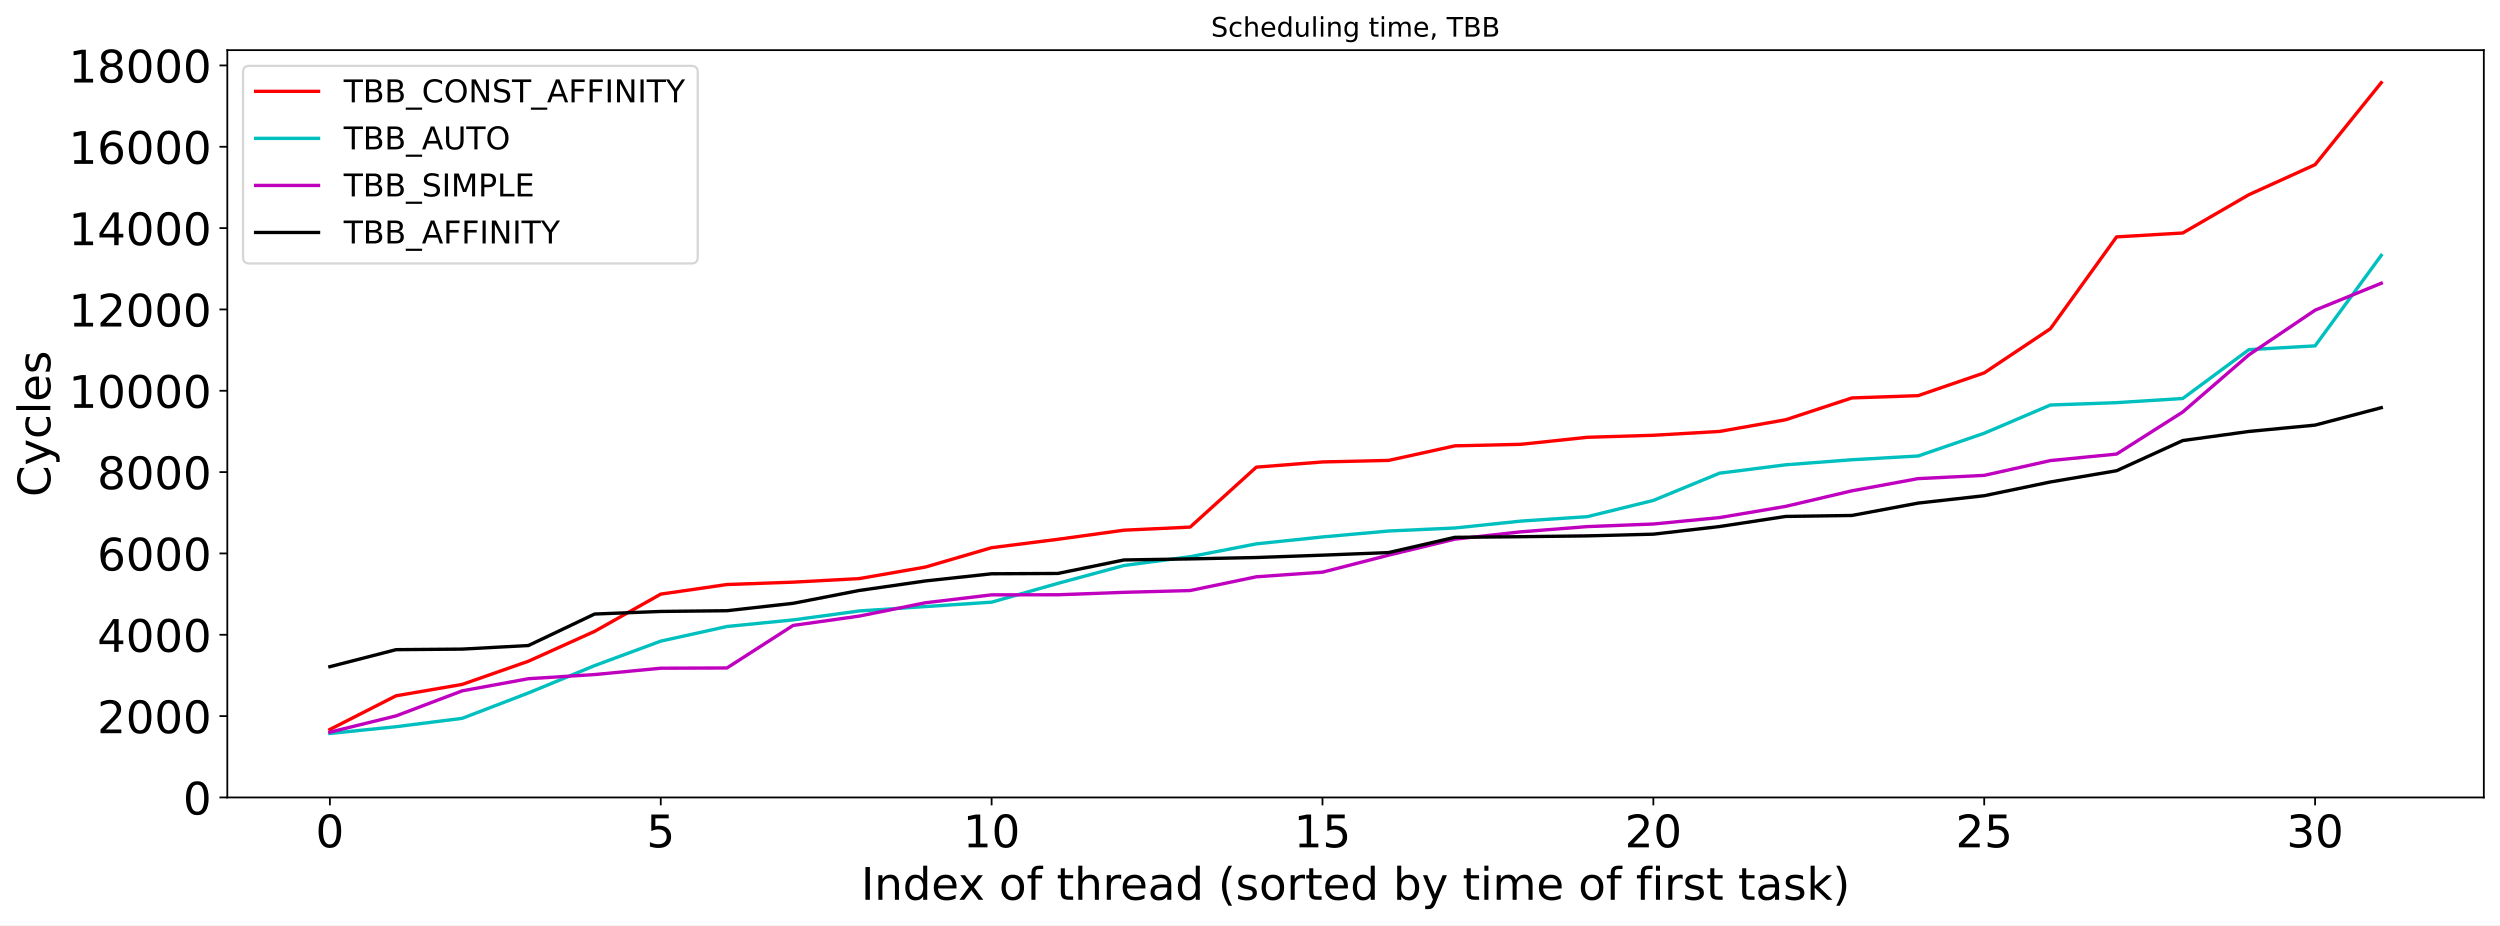
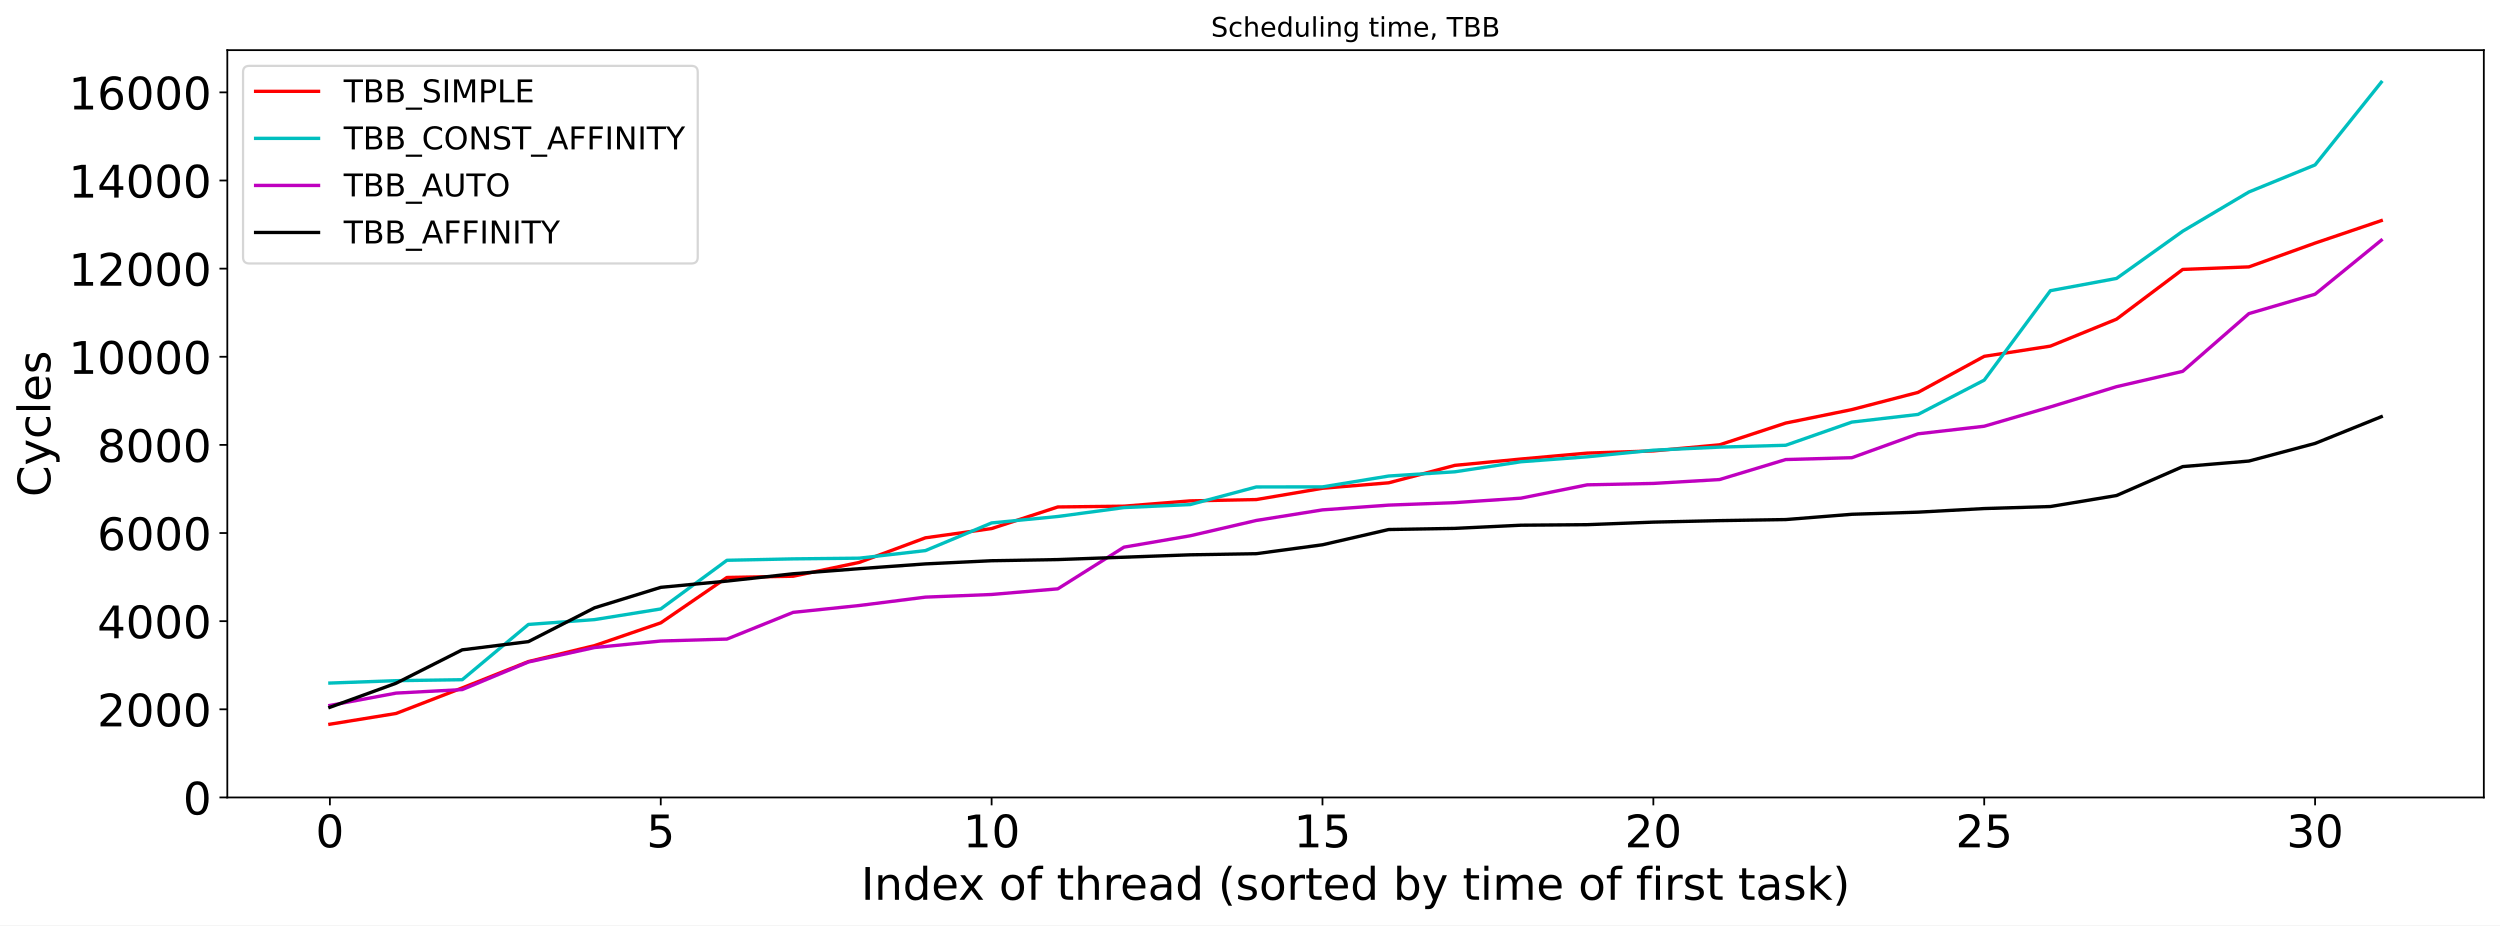
<svg xmlns="http://www.w3.org/2000/svg" xmlns:xlink="http://www.w3.org/1999/xlink" width="1112.781pt" height="411.871pt" viewBox="0 0 1112.781 411.871" version="1.1">
  <defs>
    <style type="text/css">*{stroke-linejoin: round; stroke-linecap: butt}</style>
  </defs>
  <g id="figure_1">
    <g id="patch_1">
      <path d="M 0 411.871  L 1112.781 411.871  L 1112.781 0  L 0 0  z " style="fill: #ffffff" />
    </g>
    <g id="axes_1">
      <g id="patch_2">
        <path d="M 101.181 354.958  L 1105.581 354.958  L 1105.581 22.318  L 101.181 22.318  z " style="fill: #ffffff" />
      </g>
      <g id="matplotlib.axis_1">
        <g id="xtick_1">
          <g id="line2d_1">
            <defs>
-               <path id="m0bad9997f6" d="M 0 0  L 0 3.5  " style="stroke: #000000; stroke-width: 0.8" />
-             </defs>
-             <g>
-               <use xlink:href="#m0bad9997f6" x="146.836" y="354.958" style="stroke: #000000; stroke-width: 0.8" />
+               <path id="mc4526e68dd" d="M 0 0  L 0 3.5  " style="stroke: #000000; stroke-width: 0.8" />
+             </defs>
+             <g>
+               <use xlink:href="#mc4526e68dd" x="146.836" y="354.958" style="stroke: #000000; stroke-width: 0.8" />
            </g>
          </g>
          <g id="text_1">
            <g transform="translate(140.4733 377.155) scale(0.2 -0.2)">
              <defs>
                <path id="DejaVuSans-30" d="M 2034 4250  Q 1547 4250 1301 3770  Q 1056 3291 1056 2328  Q 1056 1369 1301 889  Q 1547 409 2034 409  Q 2525 409 2770 889  Q 3016 1369 3016 2328  Q 3016 3291 2770 3770  Q 2525 4250 2034 4250  z M 2034 4750  Q 2819 4750 3233 4129  Q 3647 3509 3647 2328  Q 3647 1150 3233 529  Q 2819 -91 2034 -91  Q 1250 -91 836 529  Q 422 1150 422 2328  Q 422 3509 836 4129  Q 1250 4750 2034 4750  z " transform="scale(0.015625)" />
              </defs>
              <use xlink:href="#DejaVuSans-30" />
            </g>
          </g>
        </g>
        <g id="xtick_2">
          <g id="line2d_2">
            <g>
-               <use xlink:href="#m0bad9997f6" x="294.109" y="354.958" style="stroke: #000000; stroke-width: 0.8" />
+               <use xlink:href="#mc4526e68dd" x="294.109" y="354.958" style="stroke: #000000; stroke-width: 0.8" />
            </g>
          </g>
          <g id="text_2">
            <g transform="translate(287.746 377.155) scale(0.2 -0.2)">
              <defs>
                <path id="DejaVuSans-35" d="M 691 4666  L 3169 4666  L 3169 4134  L 1269 4134  L 1269 2991  Q 1406 3038 1543 3061  Q 1681 3084 1819 3084  Q 2600 3084 3056 2656  Q 3513 2228 3513 1497  Q 3513 744 3044 326  Q 2575 -91 1722 -91  Q 1428 -91 1123 -41  Q 819 9 494 109  L 494 744  Q 775 591 1075 516  Q 1375 441 1709 441  Q 2250 441 2565 725  Q 2881 1009 2881 1497  Q 2881 1984 2565 2268  Q 2250 2553 1709 2553  Q 1456 2553 1204 2497  Q 953 2441 691 2322  L 691 4666  z " transform="scale(0.015625)" />
              </defs>
              <use xlink:href="#DejaVuSans-35" />
            </g>
          </g>
        </g>
        <g id="xtick_3">
          <g id="line2d_3">
            <g>
-               <use xlink:href="#m0bad9997f6" x="441.381" y="354.958" style="stroke: #000000; stroke-width: 0.8" />
+               <use xlink:href="#mc4526e68dd" x="441.381" y="354.958" style="stroke: #000000; stroke-width: 0.8" />
            </g>
          </g>
          <g id="text_3">
            <g transform="translate(428.6562 377.155) scale(0.2 -0.2)">
              <defs>
                <path id="DejaVuSans-31" d="M 794 531  L 1825 531  L 1825 4091  L 703 3866  L 703 4441  L 1819 4666  L 2450 4666  L 2450 531  L 3481 531  L 3481 0  L 794 0  L 794 531  z " transform="scale(0.015625)" />
              </defs>
              <use xlink:href="#DejaVuSans-31" />
              <use xlink:href="#DejaVuSans-30" x="63.623" />
            </g>
          </g>
        </g>
        <g id="xtick_4">
          <g id="line2d_4">
            <g>
-               <use xlink:href="#m0bad9997f6" x="588.654" y="354.958" style="stroke: #000000; stroke-width: 0.8" />
+               <use xlink:href="#mc4526e68dd" x="588.654" y="354.958" style="stroke: #000000; stroke-width: 0.8" />
            </g>
          </g>
          <g id="text_4">
            <g transform="translate(575.929 377.155) scale(0.2 -0.2)">
              <use xlink:href="#DejaVuSans-31" />
              <use xlink:href="#DejaVuSans-35" x="63.623" />
            </g>
          </g>
        </g>
        <g id="xtick_5">
          <g id="line2d_5">
            <g>
-               <use xlink:href="#m0bad9997f6" x="735.927" y="354.958" style="stroke: #000000; stroke-width: 0.8" />
+               <use xlink:href="#mc4526e68dd" x="735.927" y="354.958" style="stroke: #000000; stroke-width: 0.8" />
            </g>
          </g>
          <g id="text_5">
            <g transform="translate(723.2017 377.155) scale(0.2 -0.2)">
              <defs>
                <path id="DejaVuSans-32" d="M 1228 531  L 3431 531  L 3431 0  L 469 0  L 469 531  Q 828 903 1448 1529  Q 2069 2156 2228 2338  Q 2531 2678 2651 2914  Q 2772 3150 2772 3378  Q 2772 3750 2511 3984  Q 2250 4219 1831 4219  Q 1534 4219 1204 4116  Q 875 4013 500 3803  L 500 4441  Q 881 4594 1212 4672  Q 1544 4750 1819 4750  Q 2544 4750 2975 4387  Q 3406 4025 3406 3419  Q 3406 3131 3298 2873  Q 3191 2616 2906 2266  Q 2828 2175 2409 1742  Q 1991 1309 1228 531  z " transform="scale(0.015625)" />
              </defs>
              <use xlink:href="#DejaVuSans-32" />
              <use xlink:href="#DejaVuSans-30" x="63.623" />
            </g>
          </g>
        </g>
        <g id="xtick_6">
          <g id="line2d_6">
            <g>
-               <use xlink:href="#m0bad9997f6" x="883.199" y="354.958" style="stroke: #000000; stroke-width: 0.8" />
+               <use xlink:href="#mc4526e68dd" x="883.199" y="354.958" style="stroke: #000000; stroke-width: 0.8" />
            </g>
          </g>
          <g id="text_6">
            <g transform="translate(870.4744 377.155) scale(0.2 -0.2)">
              <use xlink:href="#DejaVuSans-32" />
              <use xlink:href="#DejaVuSans-35" x="63.623" />
            </g>
          </g>
        </g>
        <g id="xtick_7">
          <g id="line2d_7">
            <g>
-               <use xlink:href="#m0bad9997f6" x="1030.472" y="354.958" style="stroke: #000000; stroke-width: 0.8" />
+               <use xlink:href="#mc4526e68dd" x="1030.472" y="354.958" style="stroke: #000000; stroke-width: 0.8" />
            </g>
          </g>
          <g id="text_7">
            <g transform="translate(1017.747 377.155) scale(0.2 -0.2)">
              <defs>
                <path id="DejaVuSans-33" d="M 2597 2516  Q 3050 2419 3304 2112  Q 3559 1806 3559 1356  Q 3559 666 3084 287  Q 2609 -91 1734 -91  Q 1441 -91 1130 -33  Q 819 25 488 141  L 488 750  Q 750 597 1062 519  Q 1375 441 1716 441  Q 2309 441 2620 675  Q 2931 909 2931 1356  Q 2931 1769 2642 2001  Q 2353 2234 1838 2234  L 1294 2234  L 1294 2753  L 1863 2753  Q 2328 2753 2575 2939  Q 2822 3125 2822 3475  Q 2822 3834 2567 4026  Q 2313 4219 1838 4219  Q 1578 4219 1281 4162  Q 984 4106 628 3988  L 628 4550  Q 988 4650 1302 4700  Q 1616 4750 1894 4750  Q 2613 4750 3031 4423  Q 3450 4097 3450 3541  Q 3450 3153 3228 2886  Q 3006 2619 2597 2516  z " transform="scale(0.015625)" />
              </defs>
              <use xlink:href="#DejaVuSans-33" />
              <use xlink:href="#DejaVuSans-30" x="63.623" />
            </g>
          </g>
        </g>
        <g id="text_8">
          <g transform="translate(383.2609 400.5113) scale(0.2 -0.2)">
            <defs>
              <path id="DejaVuSans-49" d="M 628 4666  L 1259 4666  L 1259 0  L 628 0  L 628 4666  z " transform="scale(0.015625)" />
              <path id="DejaVuSans-6e" d="M 3513 2113  L 3513 0  L 2938 0  L 2938 2094  Q 2938 2591 2744 2837  Q 2550 3084 2163 3084  Q 1697 3084 1428 2787  Q 1159 2491 1159 1978  L 1159 0  L 581 0  L 581 3500  L 1159 3500  L 1159 2956  Q 1366 3272 1645 3428  Q 1925 3584 2291 3584  Q 2894 3584 3203 3211  Q 3513 2838 3513 2113  z " transform="scale(0.015625)" />
              <path id="DejaVuSans-64" d="M 2906 2969  L 2906 4863  L 3481 4863  L 3481 0  L 2906 0  L 2906 525  Q 2725 213 2448 61  Q 2172 -91 1784 -91  Q 1150 -91 751 415  Q 353 922 353 1747  Q 353 2572 751 3078  Q 1150 3584 1784 3584  Q 2172 3584 2448 3432  Q 2725 3281 2906 2969  z M 947 1747  Q 947 1113 1208 752  Q 1469 391 1925 391  Q 2381 391 2643 752  Q 2906 1113 2906 1747  Q 2906 2381 2643 2742  Q 2381 3103 1925 3103  Q 1469 3103 1208 2742  Q 947 2381 947 1747  z " transform="scale(0.015625)" />
              <path id="DejaVuSans-65" d="M 3597 1894  L 3597 1613  L 953 1613  Q 991 1019 1311 708  Q 1631 397 2203 397  Q 2534 397 2845 478  Q 3156 559 3463 722  L 3463 178  Q 3153 47 2828 -22  Q 2503 -91 2169 -91  Q 1331 -91 842 396  Q 353 884 353 1716  Q 353 2575 817 3079  Q 1281 3584 2069 3584  Q 2775 3584 3186 3129  Q 3597 2675 3597 1894  z M 3022 2063  Q 3016 2534 2758 2815  Q 2500 3097 2075 3097  Q 1594 3097 1305 2825  Q 1016 2553 972 2059  L 3022 2063  z " transform="scale(0.015625)" />
              <path id="DejaVuSans-78" d="M 3513 3500  L 2247 1797  L 3578 0  L 2900 0  L 1881 1375  L 863 0  L 184 0  L 1544 1831  L 300 3500  L 978 3500  L 1906 2253  L 2834 3500  L 3513 3500  z " transform="scale(0.015625)" />
              <path id="DejaVuSans-20" transform="scale(0.015625)" />
              <path id="DejaVuSans-6f" d="M 1959 3097  Q 1497 3097 1228 2736  Q 959 2375 959 1747  Q 959 1119 1226 758  Q 1494 397 1959 397  Q 2419 397 2687 759  Q 2956 1122 2956 1747  Q 2956 2369 2687 2733  Q 2419 3097 1959 3097  z M 1959 3584  Q 2709 3584 3137 3096  Q 3566 2609 3566 1747  Q 3566 888 3137 398  Q 2709 -91 1959 -91  Q 1206 -91 779 398  Q 353 888 353 1747  Q 353 2609 779 3096  Q 1206 3584 1959 3584  z " transform="scale(0.015625)" />
              <path id="DejaVuSans-66" d="M 2375 4863  L 2375 4384  L 1825 4384  Q 1516 4384 1395 4259  Q 1275 4134 1275 3809  L 1275 3500  L 2222 3500  L 2222 3053  L 1275 3053  L 1275 0  L 697 0  L 697 3053  L 147 3053  L 147 3500  L 697 3500  L 697 3744  Q 697 4328 969 4595  Q 1241 4863 1831 4863  L 2375 4863  z " transform="scale(0.015625)" />
              <path id="DejaVuSans-74" d="M 1172 4494  L 1172 3500  L 2356 3500  L 2356 3053  L 1172 3053  L 1172 1153  Q 1172 725 1289 603  Q 1406 481 1766 481  L 2356 481  L 2356 0  L 1766 0  Q 1100 0 847 248  Q 594 497 594 1153  L 594 3053  L 172 3053  L 172 3500  L 594 3500  L 594 4494  L 1172 4494  z " transform="scale(0.015625)" />
              <path id="DejaVuSans-68" d="M 3513 2113  L 3513 0  L 2938 0  L 2938 2094  Q 2938 2591 2744 2837  Q 2550 3084 2163 3084  Q 1697 3084 1428 2787  Q 1159 2491 1159 1978  L 1159 0  L 581 0  L 581 4863  L 1159 4863  L 1159 2956  Q 1366 3272 1645 3428  Q 1925 3584 2291 3584  Q 2894 3584 3203 3211  Q 3513 2838 3513 2113  z " transform="scale(0.015625)" />
              <path id="DejaVuSans-72" d="M 2631 2963  Q 2534 3019 2420 3045  Q 2306 3072 2169 3072  Q 1681 3072 1420 2755  Q 1159 2438 1159 1844  L 1159 0  L 581 0  L 581 3500  L 1159 3500  L 1159 2956  Q 1341 3275 1631 3429  Q 1922 3584 2338 3584  Q 2397 3584 2469 3576  Q 2541 3569 2628 3553  L 2631 2963  z " transform="scale(0.015625)" />
              <path id="DejaVuSans-61" d="M 2194 1759  Q 1497 1759 1228 1600  Q 959 1441 959 1056  Q 959 750 1161 570  Q 1363 391 1709 391  Q 2188 391 2477 730  Q 2766 1069 2766 1631  L 2766 1759  L 2194 1759  z M 3341 1997  L 3341 0  L 2766 0  L 2766 531  Q 2569 213 2275 61  Q 1981 -91 1556 -91  Q 1019 -91 701 211  Q 384 513 384 1019  Q 384 1609 779 1909  Q 1175 2209 1959 2209  L 2766 2209  L 2766 2266  Q 2766 2663 2505 2880  Q 2244 3097 1772 3097  Q 1472 3097 1187 3025  Q 903 2953 641 2809  L 641 3341  Q 956 3463 1253 3523  Q 1550 3584 1831 3584  Q 2591 3584 2966 3190  Q 3341 2797 3341 1997  z " transform="scale(0.015625)" />
              <path id="DejaVuSans-28" d="M 1984 4856  Q 1566 4138 1362 3434  Q 1159 2731 1159 2009  Q 1159 1288 1364 580  Q 1569 -128 1984 -844  L 1484 -844  Q 1016 -109 783 600  Q 550 1309 550 2009  Q 550 2706 781 3412  Q 1013 4119 1484 4856  L 1984 4856  z " transform="scale(0.015625)" />
              <path id="DejaVuSans-73" d="M 2834 3397  L 2834 2853  Q 2591 2978 2328 3040  Q 2066 3103 1784 3103  Q 1356 3103 1142 2972  Q 928 2841 928 2578  Q 928 2378 1081 2264  Q 1234 2150 1697 2047  L 1894 2003  Q 2506 1872 2764 1633  Q 3022 1394 3022 966  Q 3022 478 2636 193  Q 2250 -91 1575 -91  Q 1294 -91 989 -36  Q 684 19 347 128  L 347 722  Q 666 556 975 473  Q 1284 391 1588 391  Q 1994 391 2212 530  Q 2431 669 2431 922  Q 2431 1156 2273 1281  Q 2116 1406 1581 1522  L 1381 1569  Q 847 1681 609 1914  Q 372 2147 372 2553  Q 372 3047 722 3315  Q 1072 3584 1716 3584  Q 2034 3584 2315 3537  Q 2597 3491 2834 3397  z " transform="scale(0.015625)" />
              <path id="DejaVuSans-62" d="M 3116 1747  Q 3116 2381 2855 2742  Q 2594 3103 2138 3103  Q 1681 3103 1420 2742  Q 1159 2381 1159 1747  Q 1159 1113 1420 752  Q 1681 391 2138 391  Q 2594 391 2855 752  Q 3116 1113 3116 1747  z M 1159 2969  Q 1341 3281 1617 3432  Q 1894 3584 2278 3584  Q 2916 3584 3314 3078  Q 3713 2572 3713 1747  Q 3713 922 3314 415  Q 2916 -91 2278 -91  Q 1894 -91 1617 61  Q 1341 213 1159 525  L 1159 0  L 581 0  L 581 4863  L 1159 4863  L 1159 2969  z " transform="scale(0.015625)" />
              <path id="DejaVuSans-79" d="M 2059 -325  Q 1816 -950 1584 -1140  Q 1353 -1331 966 -1331  L 506 -1331  L 506 -850  L 844 -850  Q 1081 -850 1212 -737  Q 1344 -625 1503 -206  L 1606 56  L 191 3500  L 800 3500  L 1894 763  L 2988 3500  L 3597 3500  L 2059 -325  z " transform="scale(0.015625)" />
              <path id="DejaVuSans-69" d="M 603 3500  L 1178 3500  L 1178 0  L 603 0  L 603 3500  z M 603 4863  L 1178 4863  L 1178 4134  L 603 4134  L 603 4863  z " transform="scale(0.015625)" />
              <path id="DejaVuSans-6d" d="M 3328 2828  Q 3544 3216 3844 3400  Q 4144 3584 4550 3584  Q 5097 3584 5394 3201  Q 5691 2819 5691 2113  L 5691 0  L 5113 0  L 5113 2094  Q 5113 2597 4934 2840  Q 4756 3084 4391 3084  Q 3944 3084 3684 2787  Q 3425 2491 3425 1978  L 3425 0  L 2847 0  L 2847 2094  Q 2847 2600 2669 2842  Q 2491 3084 2119 3084  Q 1678 3084 1418 2786  Q 1159 2488 1159 1978  L 1159 0  L 581 0  L 581 3500  L 1159 3500  L 1159 2956  Q 1356 3278 1631 3431  Q 1906 3584 2284 3584  Q 2666 3584 2933 3390  Q 3200 3197 3328 2828  z " transform="scale(0.015625)" />
              <path id="DejaVuSans-6b" d="M 581 4863  L 1159 4863  L 1159 1991  L 2875 3500  L 3609 3500  L 1753 1863  L 3688 0  L 2938 0  L 1159 1709  L 1159 0  L 581 0  L 581 4863  z " transform="scale(0.015625)" />
              <path id="DejaVuSans-29" d="M 513 4856  L 1013 4856  Q 1481 4119 1714 3412  Q 1947 2706 1947 2009  Q 1947 1309 1714 600  Q 1481 -109 1013 -844  L 513 -844  Q 928 -128 1133 580  Q 1338 1288 1338 2009  Q 1338 2731 1133 3434  Q 928 4138 513 4856  z " transform="scale(0.015625)" />
            </defs>
            <use xlink:href="#DejaVuSans-49" />
            <use xlink:href="#DejaVuSans-6e" x="29.492" />
            <use xlink:href="#DejaVuSans-64" x="92.871" />
            <use xlink:href="#DejaVuSans-65" x="156.348" />
            <use xlink:href="#DejaVuSans-78" x="216.121" />
            <use xlink:href="#DejaVuSans-20" x="275.301" />
            <use xlink:href="#DejaVuSans-6f" x="307.088" />
            <use xlink:href="#DejaVuSans-66" x="368.27" />
            <use xlink:href="#DejaVuSans-20" x="403.475" />
            <use xlink:href="#DejaVuSans-74" x="435.262" />
            <use xlink:href="#DejaVuSans-68" x="474.471" />
            <use xlink:href="#DejaVuSans-72" x="537.85" />
            <use xlink:href="#DejaVuSans-65" x="576.713" />
            <use xlink:href="#DejaVuSans-61" x="638.236" />
            <use xlink:href="#DejaVuSans-64" x="699.516" />
            <use xlink:href="#DejaVuSans-20" x="762.992" />
            <use xlink:href="#DejaVuSans-28" x="794.779" />
            <use xlink:href="#DejaVuSans-73" x="833.793" />
            <use xlink:href="#DejaVuSans-6f" x="885.893" />
            <use xlink:href="#DejaVuSans-72" x="947.074" />
            <use xlink:href="#DejaVuSans-74" x="988.188" />
            <use xlink:href="#DejaVuSans-65" x="1027.396" />
            <use xlink:href="#DejaVuSans-64" x="1088.92" />
            <use xlink:href="#DejaVuSans-20" x="1152.396" />
            <use xlink:href="#DejaVuSans-62" x="1184.184" />
            <use xlink:href="#DejaVuSans-79" x="1247.66" />
            <use xlink:href="#DejaVuSans-20" x="1306.84" />
            <use xlink:href="#DejaVuSans-74" x="1338.627" />
            <use xlink:href="#DejaVuSans-69" x="1377.836" />
            <use xlink:href="#DejaVuSans-6d" x="1405.619" />
            <use xlink:href="#DejaVuSans-65" x="1503.031" />
            <use xlink:href="#DejaVuSans-20" x="1564.555" />
            <use xlink:href="#DejaVuSans-6f" x="1596.342" />
            <use xlink:href="#DejaVuSans-66" x="1657.523" />
            <use xlink:href="#DejaVuSans-20" x="1692.729" />
            <use xlink:href="#DejaVuSans-66" x="1724.516" />
            <use xlink:href="#DejaVuSans-69" x="1759.721" />
            <use xlink:href="#DejaVuSans-72" x="1787.504" />
            <use xlink:href="#DejaVuSans-73" x="1828.617" />
            <use xlink:href="#DejaVuSans-74" x="1880.717" />
            <use xlink:href="#DejaVuSans-20" x="1919.926" />
            <use xlink:href="#DejaVuSans-74" x="1951.713" />
            <use xlink:href="#DejaVuSans-61" x="1990.922" />
            <use xlink:href="#DejaVuSans-73" x="2052.201" />
            <use xlink:href="#DejaVuSans-6b" x="2104.301" />
            <use xlink:href="#DejaVuSans-29" x="2162.211" />
          </g>
        </g>
      </g>
      <g id="matplotlib.axis_2">
        <g id="ytick_1">
          <g id="line2d_8">
            <defs>
-               <path id="maf0e383a83" d="M 0 0  L -3.5 0  " style="stroke: #000000; stroke-width: 0.8" />
-             </defs>
-             <g>
-               <use xlink:href="#maf0e383a83" x="101.181" y="354.958" style="stroke: #000000; stroke-width: 0.8" />
+               <path id="mb311930690" d="M 0 0  L -3.5 0  " style="stroke: #000000; stroke-width: 0.8" />
+             </defs>
+             <g>
+               <use xlink:href="#mb311930690" x="101.181" y="354.958" style="stroke: #000000; stroke-width: 0.8" />
            </g>
          </g>
          <g id="text_9">
            <g transform="translate(81.45625 362.5566) scale(0.2 -0.2)">
              <use xlink:href="#DejaVuSans-30" />
            </g>
          </g>
        </g>
        <g id="ytick_2">
          <g id="line2d_9">
            <g>
-               <use xlink:href="#maf0e383a83" x="101.181" y="318.755" style="stroke: #000000; stroke-width: 0.8" />
+               <use xlink:href="#mb311930690" x="101.181" y="315.728" style="stroke: #000000; stroke-width: 0.8" />
            </g>
          </g>
          <g id="text_10">
-             <g transform="translate(43.28125 326.353) scale(0.2 -0.2)">
+             <g transform="translate(43.28125 323.3264) scale(0.2 -0.2)">
              <use xlink:href="#DejaVuSans-32" />
              <use xlink:href="#DejaVuSans-30" x="63.623" />
              <use xlink:href="#DejaVuSans-30" x="127.246" />
              <use xlink:href="#DejaVuSans-30" x="190.869" />
            </g>
          </g>
        </g>
        <g id="ytick_3">
          <g id="line2d_10">
            <g>
-               <use xlink:href="#maf0e383a83" x="101.181" y="282.551" style="stroke: #000000; stroke-width: 0.8" />
+               <use xlink:href="#mb311930690" x="101.181" y="276.498" style="stroke: #000000; stroke-width: 0.8" />
            </g>
          </g>
          <g id="text_11">
-             <g transform="translate(43.28125 290.1495) scale(0.2 -0.2)">
+             <g transform="translate(43.28125 284.0963) scale(0.2 -0.2)">
              <defs>
                <path id="DejaVuSans-34" d="M 2419 4116  L 825 1625  L 2419 1625  L 2419 4116  z M 2253 4666  L 3047 4666  L 3047 1625  L 3713 1625  L 3713 1100  L 3047 1100  L 3047 0  L 2419 0  L 2419 1100  L 313 1100  L 313 1709  L 2253 4666  z " transform="scale(0.015625)" />
              </defs>
              <use xlink:href="#DejaVuSans-34" />
              <use xlink:href="#DejaVuSans-30" x="63.623" />
              <use xlink:href="#DejaVuSans-30" x="127.246" />
              <use xlink:href="#DejaVuSans-30" x="190.869" />
            </g>
          </g>
        </g>
        <g id="ytick_4">
          <g id="line2d_11">
            <g>
-               <use xlink:href="#maf0e383a83" x="101.181" y="246.347" style="stroke: #000000; stroke-width: 0.8" />
+               <use xlink:href="#mb311930690" x="101.181" y="237.268" style="stroke: #000000; stroke-width: 0.8" />
            </g>
          </g>
          <g id="text_12">
-             <g transform="translate(43.28125 253.9459) scale(0.2 -0.2)">
+             <g transform="translate(43.28125 244.8662) scale(0.2 -0.2)">
              <defs>
                <path id="DejaVuSans-36" d="M 2113 2584  Q 1688 2584 1439 2293  Q 1191 2003 1191 1497  Q 1191 994 1439 701  Q 1688 409 2113 409  Q 2538 409 2786 701  Q 3034 994 3034 1497  Q 3034 2003 2786 2293  Q 2538 2584 2113 2584  z M 3366 4563  L 3366 3988  Q 3128 4100 2886 4159  Q 2644 4219 2406 4219  Q 1781 4219 1451 3797  Q 1122 3375 1075 2522  Q 1259 2794 1537 2939  Q 1816 3084 2150 3084  Q 2853 3084 3261 2657  Q 3669 2231 3669 1497  Q 3669 778 3244 343  Q 2819 -91 2113 -91  Q 1303 -91 875 529  Q 447 1150 447 2328  Q 447 3434 972 4092  Q 1497 4750 2381 4750  Q 2619 4750 2861 4703  Q 3103 4656 3366 4563  z " transform="scale(0.015625)" />
              </defs>
              <use xlink:href="#DejaVuSans-36" />
              <use xlink:href="#DejaVuSans-30" x="63.623" />
              <use xlink:href="#DejaVuSans-30" x="127.246" />
              <use xlink:href="#DejaVuSans-30" x="190.869" />
            </g>
          </g>
        </g>
        <g id="ytick_5">
          <g id="line2d_12">
            <g>
-               <use xlink:href="#maf0e383a83" x="101.181" y="210.144" style="stroke: #000000; stroke-width: 0.8" />
+               <use xlink:href="#mb311930690" x="101.181" y="198.038" style="stroke: #000000; stroke-width: 0.8" />
            </g>
          </g>
          <g id="text_13">
-             <g transform="translate(43.28125 217.7424) scale(0.2 -0.2)">
+             <g transform="translate(43.28125 205.6361) scale(0.2 -0.2)">
              <defs>
                <path id="DejaVuSans-38" d="M 2034 2216  Q 1584 2216 1326 1975  Q 1069 1734 1069 1313  Q 1069 891 1326 650  Q 1584 409 2034 409  Q 2484 409 2743 651  Q 3003 894 3003 1313  Q 3003 1734 2745 1975  Q 2488 2216 2034 2216  z M 1403 2484  Q 997 2584 770 2862  Q 544 3141 544 3541  Q 544 4100 942 4425  Q 1341 4750 2034 4750  Q 2731 4750 3128 4425  Q 3525 4100 3525 3541  Q 3525 3141 3298 2862  Q 3072 2584 2669 2484  Q 3125 2378 3379 2068  Q 3634 1759 3634 1313  Q 3634 634 3220 271  Q 2806 -91 2034 -91  Q 1263 -91 848 271  Q 434 634 434 1313  Q 434 1759 690 2068  Q 947 2378 1403 2484  z M 1172 3481  Q 1172 3119 1398 2916  Q 1625 2713 2034 2713  Q 2441 2713 2670 2916  Q 2900 3119 2900 3481  Q 2900 3844 2670 4047  Q 2441 4250 2034 4250  Q 1625 4250 1398 4047  Q 1172 3844 1172 3481  z " transform="scale(0.015625)" />
              </defs>
              <use xlink:href="#DejaVuSans-38" />
              <use xlink:href="#DejaVuSans-30" x="63.623" />
              <use xlink:href="#DejaVuSans-30" x="127.246" />
              <use xlink:href="#DejaVuSans-30" x="190.869" />
            </g>
          </g>
        </g>
        <g id="ytick_6">
          <g id="line2d_13">
            <g>
-               <use xlink:href="#maf0e383a83" x="101.181" y="173.94" style="stroke: #000000; stroke-width: 0.8" />
+               <use xlink:href="#mb311930690" x="101.181" y="158.808" style="stroke: #000000; stroke-width: 0.8" />
            </g>
          </g>
          <g id="text_14">
-             <g transform="translate(30.55625 181.5388) scale(0.2 -0.2)">
+             <g transform="translate(30.55625 166.406) scale(0.2 -0.2)">
              <use xlink:href="#DejaVuSans-31" />
              <use xlink:href="#DejaVuSans-30" x="63.623" />
              <use xlink:href="#DejaVuSans-30" x="127.246" />
              <use xlink:href="#DejaVuSans-30" x="190.869" />
              <use xlink:href="#DejaVuSans-30" x="254.492" />
            </g>
          </g>
        </g>
        <g id="ytick_7">
          <g id="line2d_14">
            <g>
-               <use xlink:href="#maf0e383a83" x="101.181" y="137.737" style="stroke: #000000; stroke-width: 0.8" />
+               <use xlink:href="#mb311930690" x="101.181" y="119.577" style="stroke: #000000; stroke-width: 0.8" />
            </g>
          </g>
          <g id="text_15">
-             <g transform="translate(30.55625 145.3353) scale(0.2 -0.2)">
+             <g transform="translate(30.55625 127.1759) scale(0.2 -0.2)">
              <use xlink:href="#DejaVuSans-31" />
              <use xlink:href="#DejaVuSans-32" x="63.623" />
              <use xlink:href="#DejaVuSans-30" x="127.246" />
              <use xlink:href="#DejaVuSans-30" x="190.869" />
              <use xlink:href="#DejaVuSans-30" x="254.492" />
            </g>
          </g>
        </g>
        <g id="ytick_8">
          <g id="line2d_15">
            <g>
-               <use xlink:href="#maf0e383a83" x="101.181" y="101.533" style="stroke: #000000; stroke-width: 0.8" />
+               <use xlink:href="#mb311930690" x="101.181" y="80.347" style="stroke: #000000; stroke-width: 0.8" />
            </g>
          </g>
          <g id="text_16">
-             <g transform="translate(30.55625 109.1317) scale(0.2 -0.2)">
+             <g transform="translate(30.55625 87.94575) scale(0.2 -0.2)">
              <use xlink:href="#DejaVuSans-31" />
              <use xlink:href="#DejaVuSans-34" x="63.623" />
              <use xlink:href="#DejaVuSans-30" x="127.246" />
              <use xlink:href="#DejaVuSans-30" x="190.869" />
              <use xlink:href="#DejaVuSans-30" x="254.492" />
            </g>
          </g>
        </g>
        <g id="ytick_9">
          <g id="line2d_16">
            <g>
-               <use xlink:href="#maf0e383a83" x="101.181" y="65.33" style="stroke: #000000; stroke-width: 0.8" />
+               <use xlink:href="#mb311930690" x="101.181" y="41.117" style="stroke: #000000; stroke-width: 0.8" />
            </g>
          </g>
          <g id="text_17">
-             <g transform="translate(30.55625 72.92819) scale(0.2 -0.2)">
+             <g transform="translate(30.55625 48.71563) scale(0.2 -0.2)">
              <use xlink:href="#DejaVuSans-31" />
              <use xlink:href="#DejaVuSans-36" x="63.623" />
              <use xlink:href="#DejaVuSans-30" x="127.246" />
              <use xlink:href="#DejaVuSans-30" x="190.869" />
              <use xlink:href="#DejaVuSans-30" x="254.492" />
            </g>
          </g>
        </g>
-         <g id="ytick_10">
-           <g id="line2d_17">
-             <g>
-               <use xlink:href="#maf0e383a83" x="101.181" y="29.126" style="stroke: #000000; stroke-width: 0.8" />
-             </g>
-           </g>
-           <g id="text_18">
-             <g transform="translate(30.55625 36.72464) scale(0.2 -0.2)">
-               <use xlink:href="#DejaVuSans-31" />
-               <use xlink:href="#DejaVuSans-38" x="63.623" />
-               <use xlink:href="#DejaVuSans-30" x="127.246" />
-               <use xlink:href="#DejaVuSans-30" x="190.869" />
-               <use xlink:href="#DejaVuSans-30" x="254.492" />
-             </g>
-           </g>
-         </g>
-         <g id="text_19">
+         <g id="text_18">
          <g transform="translate(22.39688 221.1788) rotate(-90) scale(0.2 -0.2)">
            <defs>
              <path id="DejaVuSans-43" d="M 4122 4306  L 4122 3641  Q 3803 3938 3442 4084  Q 3081 4231 2675 4231  Q 1875 4231 1450 3742  Q 1025 3253 1025 2328  Q 1025 1406 1450 917  Q 1875 428 2675 428  Q 3081 428 3442 575  Q 3803 722 4122 1019  L 4122 359  Q 3791 134 3420 21  Q 3050 -91 2638 -91  Q 1578 -91 968 557  Q 359 1206 359 2328  Q 359 3453 968 4101  Q 1578 4750 2638 4750  Q 3056 4750 3426 4639  Q 3797 4528 4122 4306  z " transform="scale(0.015625)" />
              <path id="DejaVuSans-63" d="M 3122 3366  L 3122 2828  Q 2878 2963 2633 3030  Q 2388 3097 2138 3097  Q 1578 3097 1268 2742  Q 959 2388 959 1747  Q 959 1106 1268 751  Q 1578 397 2138 397  Q 2388 397 2633 464  Q 2878 531 3122 666  L 3122 134  Q 2881 22 2623 -34  Q 2366 -91 2075 -91  Q 1284 -91 818 406  Q 353 903 353 1747  Q 353 2603 823 3093  Q 1294 3584 2113 3584  Q 2378 3584 2631 3529  Q 2884 3475 3122 3366  z " transform="scale(0.015625)" />
              <path id="DejaVuSans-6c" d="M 603 4863  L 1178 4863  L 1178 0  L 603 0  L 603 4863  z " transform="scale(0.015625)" />
            </defs>
            <use xlink:href="#DejaVuSans-43" />
            <use xlink:href="#DejaVuSans-79" x="69.824" />
            <use xlink:href="#DejaVuSans-63" x="129.004" />
            <use xlink:href="#DejaVuSans-6c" x="183.984" />
            <use xlink:href="#DejaVuSans-65" x="211.768" />
            <use xlink:href="#DejaVuSans-73" x="273.291" />
          </g>
        </g>
      </g>
+       <g id="line2d_17">
+         <path d="M 146.836 322.358  L 176.29 317.572  L 205.745 306.195  L 235.199 294.465  L 264.654 287.365  L 294.109 277.243  L 323.563 257.04  L 353.018 256.491  L 382.472 250.331  L 411.927 239.386  L 441.381 235.267  L 470.836 225.656  L 500.29 225.303  L 529.745 222.949  L 559.199 222.36  L 588.654 217.339  L 618.109 214.907  L 647.563 207.139  L 677.018 204.314  L 706.472 201.686  L 735.927 200.705  L 765.381 197.998  L 794.836 188.309  L 824.29 182.306  L 853.745 174.657  L 883.199 158.611  L 912.654 154.061  L 942.109 142.056  L 971.563 119.93  L 1001.018 118.793  L 1030.472 108.201  L 1059.927 98.197  " clip-path="url(#p08f3086a3b)" style="fill: none; stroke: #ff0000; stroke-width: 1.5; stroke-linecap: square" />
+       </g>
      <g id="line2d_18">
-         <path d="M 146.836 324.692  L 176.29 309.704  L 205.745 304.635  L 235.199 294.317  L 264.654 281.03  L 294.109 264.449  L 323.563 260.177  L 353.018 259.127  L 382.472 257.534  L 411.927 252.393  L 441.381 243.777  L 470.836 240.048  L 500.29 235.993  L 529.745 234.618  L 559.199 207.936  L 588.654 205.618  L 618.109 204.931  L 647.563 198.45  L 677.018 197.762  L 706.472 194.649  L 735.927 193.744  L 765.381 192.042  L 794.836 186.829  L 824.29 177.126  L 853.745 176.113  L 883.199 165.976  L 912.654 146.317  L 942.109 105.443  L 971.563 103.706  L 1001.018 86.654  L 1030.472 73.295  L 1059.927 36.801  " clip-path="url(#p82e709a741)" style="fill: none; stroke: #ff0000; stroke-width: 1.5; stroke-linecap: square" />
+         <path d="M 146.836 304.037  L 176.29 302.978  L 205.745 302.547  L 235.199 277.949  L 264.654 275.792  L 294.109 271.045  L 323.563 249.39  L 353.018 248.762  L 382.472 248.448  L 411.927 245.075  L 441.381 232.756  L 470.836 229.893  L 500.29 225.93  L 529.745 224.596  L 559.199 216.75  L 588.654 216.711  L 618.109 211.886  L 647.563 210.003  L 677.018 205.531  L 706.472 203.334  L 735.927 200.391  L 765.381 199.018  L 794.836 198.195  L 824.29 187.877  L 853.745 184.464  L 883.199 169.204  L 912.654 129.385  L 942.109 123.932  L 971.563 102.905  L 1001.018 85.447  L 1030.472 73.404  L 1059.927 36.606  " clip-path="url(#p08f3086a3b)" style="fill: none; stroke: #00bfbf; stroke-width: 1.5; stroke-linecap: square" />
      </g>
      <g id="line2d_19">
-         <path d="M 146.836 326.466  L 176.29 323.461  L 205.745 319.732  L 235.199 308.437  L 264.654 296.272  L 294.109 285.375  L 323.563 278.858  L 353.018 275.926  L 382.472 271.943  L 411.927 269.988  L 441.381 268.033  L 470.836 259.67  L 500.29 251.706  L 529.745 247.796  L 559.199 242.075  L 588.654 238.998  L 618.109 236.355  L 647.563 235.016  L 677.018 231.938  L 706.472 229.983  L 735.927 222.743  L 765.381 210.615  L 794.836 206.886  L 824.29 204.641  L 853.745 202.976  L 883.199 192.839  L 912.654 180.276  L 942.109 179.226  L 971.563 177.38  L 1001.018 155.621  L 1030.472 153.956  L 1059.927 113.661  " clip-path="url(#p82e709a741)" style="fill: none; stroke: #00bfbf; stroke-width: 1.5; stroke-linecap: square" />
+         <path d="M 146.836 314.002  L 176.29 308.51  L 205.745 306.94  L 235.199 294.661  L 264.654 288.228  L 294.109 285.325  L 323.563 284.462  L 353.018 272.575  L 382.472 269.515  L 411.927 265.788  L 441.381 264.611  L 470.836 262.1  L 500.29 243.545  L 529.745 238.484  L 559.199 231.658  L 588.654 226.95  L 618.109 224.832  L 647.563 223.733  L 677.018 221.733  L 706.472 215.809  L 735.927 215.181  L 765.381 213.455  L 794.836 204.55  L 824.29 203.726  L 853.745 193.095  L 883.199 189.721  L 912.654 181.129  L 942.109 172.107  L 971.563 165.281  L 1001.018 139.585  L 1030.472 130.954  L 1059.927 106.945  " clip-path="url(#p08f3086a3b)" style="fill: none; stroke: #bf00bf; stroke-width: 1.5; stroke-linecap: square" />
      </g>
      <g id="line2d_20">
-         <path d="M 146.836 325.887  L 176.29 318.646  L 205.745 307.495  L 235.199 302.101  L 264.654 300.255  L 294.109 297.431  L 323.563 297.322  L 353.018 278.388  L 382.472 274.224  L 411.927 268.287  L 441.381 264.775  L 470.836 264.739  L 500.29 263.653  L 529.745 262.856  L 559.199 256.738  L 588.654 254.674  L 618.109 247.108  L 647.563 239.976  L 677.018 236.717  L 706.472 234.4  L 735.927 233.242  L 765.381 230.382  L 794.836 225.386  L 824.29 218.471  L 853.745 213.04  L 883.199 211.592  L 912.654 205.003  L 942.109 202.107  L 971.563 183.39  L 1001.018 157.938  L 1030.472 138.063  L 1059.927 126.079  " clip-path="url(#p82e709a741)" style="fill: none; stroke: #bf00bf; stroke-width: 1.5; stroke-linecap: square" />
-       </g>
-       <g id="line2d_21">
-         <path d="M 146.836 296.743  L 176.29 289.176  L 205.745 288.923  L 235.199 287.33  L 264.654 273.319  L 294.109 272.161  L 323.563 271.835  L 353.018 268.54  L 382.472 262.82  L 411.927 258.584  L 441.381 255.398  L 470.836 255.254  L 500.29 249.244  L 529.745 248.773  L 559.199 248.158  L 588.654 247.108  L 618.109 245.949  L 647.563 239.179  L 677.018 238.89  L 706.472 238.528  L 735.927 237.767  L 765.381 234.364  L 794.836 229.875  L 824.29 229.44  L 853.745 223.937  L 883.199 220.643  L 912.654 214.525  L 942.109 209.528  L 971.563 196.097  L 1001.018 192.042  L 1030.472 189.218  L 1059.927 181.471  " clip-path="url(#p82e709a741)" style="fill: none; stroke: #000000; stroke-width: 1.5; stroke-linecap: square" />
+         <path d="M 146.836 314.826  L 176.29 304.116  L 205.745 289.248  L 235.199 285.599  L 264.654 270.535  L 294.109 261.434  L 323.563 258.648  L 353.018 255.392  L 382.472 253.117  L 411.927 250.998  L 441.381 249.586  L 470.836 249.076  L 500.29 248.017  L 529.745 246.958  L 559.199 246.448  L 588.654 242.485  L 618.109 235.699  L 647.563 235.189  L 677.018 233.776  L 706.472 233.541  L 735.927 232.403  L 765.381 231.736  L 794.836 231.266  L 824.29 228.912  L 853.745 227.97  L 883.199 226.362  L 912.654 225.46  L 942.109 220.556  L 971.563 207.688  L 1001.018 205.217  L 1030.472 197.371  L 1059.927 185.484  " clip-path="url(#p08f3086a3b)" style="fill: none; stroke: #000000; stroke-width: 1.5; stroke-linecap: square" />
      </g>
      <g id="patch_3">
        <path d="M 101.181 354.958  L 101.181 22.318  " style="fill: none; stroke: #000000; stroke-width: 0.8; stroke-linejoin: miter; stroke-linecap: square" />
      </g>
      <g id="patch_4">
        <path d="M 1105.581 354.958  L 1105.581 22.318  " style="fill: none; stroke: #000000; stroke-width: 0.8; stroke-linejoin: miter; stroke-linecap: square" />
      </g>
      <g id="patch_5">
        <path d="M 101.181 354.958  L 1105.581 354.958  " style="fill: none; stroke: #000000; stroke-width: 0.8; stroke-linejoin: miter; stroke-linecap: square" />
      </g>
      <g id="patch_6">
        <path d="M 101.181 22.318  L 1105.581 22.318  " style="fill: none; stroke: #000000; stroke-width: 0.8; stroke-linejoin: miter; stroke-linecap: square" />
      </g>
-       <g id="text_20">
+       <g id="text_19">
        <g transform="translate(539.0481 16.31812) scale(0.12 -0.12)">
          <defs>
            <path id="DejaVuSans-53" d="M 3425 4513  L 3425 3897  Q 3066 4069 2747 4153  Q 2428 4238 2131 4238  Q 1616 4238 1336 4038  Q 1056 3838 1056 3469  Q 1056 3159 1242 3001  Q 1428 2844 1947 2747  L 2328 2669  Q 3034 2534 3370 2195  Q 3706 1856 3706 1288  Q 3706 609 3251 259  Q 2797 -91 1919 -91  Q 1588 -91 1214 -16  Q 841 59 441 206  L 441 856  Q 825 641 1194 531  Q 1563 422 1919 422  Q 2459 422 2753 634  Q 3047 847 3047 1241  Q 3047 1584 2836 1778  Q 2625 1972 2144 2069  L 1759 2144  Q 1053 2284 737 2584  Q 422 2884 422 3419  Q 422 4038 858 4394  Q 1294 4750 2059 4750  Q 2388 4750 2728 4690  Q 3069 4631 3425 4513  z " transform="scale(0.015625)" />
            <path id="DejaVuSans-75" d="M 544 1381  L 544 3500  L 1119 3500  L 1119 1403  Q 1119 906 1312 657  Q 1506 409 1894 409  Q 2359 409 2629 706  Q 2900 1003 2900 1516  L 2900 3500  L 3475 3500  L 3475 0  L 2900 0  L 2900 538  Q 2691 219 2414 64  Q 2138 -91 1772 -91  Q 1169 -91 856 284  Q 544 659 544 1381  z M 1991 3584  L 1991 3584  z " transform="scale(0.015625)" />
            <path id="DejaVuSans-67" d="M 2906 1791  Q 2906 2416 2648 2759  Q 2391 3103 1925 3103  Q 1463 3103 1205 2759  Q 947 2416 947 1791  Q 947 1169 1205 825  Q 1463 481 1925 481  Q 2391 481 2648 825  Q 2906 1169 2906 1791  z M 3481 434  Q 3481 -459 3084 -895  Q 2688 -1331 1869 -1331  Q 1566 -1331 1297 -1286  Q 1028 -1241 775 -1147  L 775 -588  Q 1028 -725 1275 -790  Q 1522 -856 1778 -856  Q 2344 -856 2625 -561  Q 2906 -266 2906 331  L 2906 616  Q 2728 306 2450 153  Q 2172 0 1784 0  Q 1141 0 747 490  Q 353 981 353 1791  Q 353 2603 747 3093  Q 1141 3584 1784 3584  Q 2172 3584 2450 3431  Q 2728 3278 2906 2969  L 2906 3500  L 3481 3500  L 3481 434  z " transform="scale(0.015625)" />
            <path id="DejaVuSans-2c" d="M 750 794  L 1409 794  L 1409 256  L 897 -744  L 494 -744  L 750 256  L 750 794  z " transform="scale(0.015625)" />
            <path id="DejaVuSans-54" d="M -19 4666  L 3928 4666  L 3928 4134  L 2272 4134  L 2272 0  L 1638 0  L 1638 4134  L -19 4134  L -19 4666  z " transform="scale(0.015625)" />
            <path id="DejaVuSans-42" d="M 1259 2228  L 1259 519  L 2272 519  Q 2781 519 3026 730  Q 3272 941 3272 1375  Q 3272 1813 3026 2020  Q 2781 2228 2272 2228  L 1259 2228  z M 1259 4147  L 1259 2741  L 2194 2741  Q 2656 2741 2882 2914  Q 3109 3088 3109 3444  Q 3109 3797 2882 3972  Q 2656 4147 2194 4147  L 1259 4147  z M 628 4666  L 2241 4666  Q 2963 4666 3353 4366  Q 3744 4066 3744 3513  Q 3744 3084 3544 2831  Q 3344 2578 2956 2516  Q 3422 2416 3680 2098  Q 3938 1781 3938 1306  Q 3938 681 3513 340  Q 3088 0 2303 0  L 628 0  L 628 4666  z " transform="scale(0.015625)" />
          </defs>
          <use xlink:href="#DejaVuSans-53" />
          <use xlink:href="#DejaVuSans-63" x="63.477" />
          <use xlink:href="#DejaVuSans-68" x="118.457" />
          <use xlink:href="#DejaVuSans-65" x="181.836" />
          <use xlink:href="#DejaVuSans-64" x="243.359" />
          <use xlink:href="#DejaVuSans-75" x="306.836" />
          <use xlink:href="#DejaVuSans-6c" x="370.215" />
          <use xlink:href="#DejaVuSans-69" x="397.998" />
          <use xlink:href="#DejaVuSans-6e" x="425.781" />
          <use xlink:href="#DejaVuSans-67" x="489.16" />
          <use xlink:href="#DejaVuSans-20" x="552.637" />
          <use xlink:href="#DejaVuSans-74" x="584.424" />
          <use xlink:href="#DejaVuSans-69" x="623.633" />
          <use xlink:href="#DejaVuSans-6d" x="651.416" />
          <use xlink:href="#DejaVuSans-65" x="748.828" />
          <use xlink:href="#DejaVuSans-2c" x="810.352" />
          <use xlink:href="#DejaVuSans-20" x="842.139" />
          <use xlink:href="#DejaVuSans-54" x="873.926" />
          <use xlink:href="#DejaVuSans-42" x="935.01" />
          <use xlink:href="#DejaVuSans-42" x="1003.613" />
        </g>
      </g>
      <g id="legend_1">
        <g id="patch_7">
          <path d="M 110.981 117.273  L 307.769 117.273  Q 310.569 117.273 310.569 114.473  L 310.569 32.118  Q 310.569 29.318 307.769 29.318  L 110.981 29.318  Q 108.181 29.318 108.181 32.118  L 108.181 114.473  Q 108.181 117.273 110.981 117.273  z " style="fill: #ffffff; opacity: 0.8; stroke: #cccccc; stroke-linejoin: miter" />
        </g>
+         <g id="line2d_21">
+           <path d="M 113.781 40.656  L 127.781 40.656  L 141.781 40.656  " style="fill: none; stroke: #ff0000; stroke-width: 1.5; stroke-linecap: square" />
+         </g>
+         <g id="text_20">
+           <g transform="translate(152.9812 45.55594) scale(0.14 -0.14)">
+             <defs>
+               <path id="DejaVuSans-5f" d="M 3263 -1063  L 3263 -1509  L -63 -1509  L -63 -1063  L 3263 -1063  z " transform="scale(0.015625)" />
+               <path id="DejaVuSans-4d" d="M 628 4666  L 1569 4666  L 2759 1491  L 3956 4666  L 4897 4666  L 4897 0  L 4281 0  L 4281 4097  L 3078 897  L 2444 897  L 1241 4097  L 1241 0  L 628 0  L 628 4666  z " transform="scale(0.015625)" />
+               <path id="DejaVuSans-50" d="M 1259 4147  L 1259 2394  L 2053 2394  Q 2494 2394 2734 2622  Q 2975 2850 2975 3272  Q 2975 3691 2734 3919  Q 2494 4147 2053 4147  L 1259 4147  z M 628 4666  L 2053 4666  Q 2838 4666 3239 4311  Q 3641 3956 3641 3272  Q 3641 2581 3239 2228  Q 2838 1875 2053 1875  L 1259 1875  L 1259 0  L 628 0  L 628 4666  z " transform="scale(0.015625)" />
+               <path id="DejaVuSans-4c" d="M 628 4666  L 1259 4666  L 1259 531  L 3531 531  L 3531 0  L 628 0  L 628 4666  z " transform="scale(0.015625)" />
+               <path id="DejaVuSans-45" d="M 628 4666  L 3578 4666  L 3578 4134  L 1259 4134  L 1259 2753  L 3481 2753  L 3481 2222  L 1259 2222  L 1259 531  L 3634 531  L 3634 0  L 628 0  L 628 4666  z " transform="scale(0.015625)" />
+             </defs>
+             <use xlink:href="#DejaVuSans-54" />
+             <use xlink:href="#DejaVuSans-42" x="61.084" />
+             <use xlink:href="#DejaVuSans-42" x="129.688" />
+             <use xlink:href="#DejaVuSans-5f" x="198.291" />
+             <use xlink:href="#DejaVuSans-53" x="248.291" />
+             <use xlink:href="#DejaVuSans-49" x="311.768" />
+             <use xlink:href="#DejaVuSans-4d" x="341.26" />
+             <use xlink:href="#DejaVuSans-50" x="427.539" />
+             <use xlink:href="#DejaVuSans-4c" x="487.842" />
+             <use xlink:href="#DejaVuSans-45" x="543.555" />
+           </g>
+         </g>
        <g id="line2d_22">
-           <path d="M 113.781 40.656  L 127.781 40.656  L 141.781 40.656  " style="fill: none; stroke: #ff0000; stroke-width: 1.5; stroke-linecap: square" />
+           <path d="M 113.781 61.595  L 127.781 61.595  L 141.781 61.595  " style="fill: none; stroke: #00bfbf; stroke-width: 1.5; stroke-linecap: square" />
        </g>
        <g id="text_21">
-           <g transform="translate(152.9812 45.55594) scale(0.14 -0.14)">
-             <defs>
-               <path id="DejaVuSans-5f" d="M 3263 -1063  L 3263 -1509  L -63 -1509  L -63 -1063  L 3263 -1063  z " transform="scale(0.015625)" />
+           <g transform="translate(152.9812 66.49469) scale(0.14 -0.14)">
+             <defs>
              <path id="DejaVuSans-4f" d="M 2522 4238  Q 1834 4238 1429 3725  Q 1025 3213 1025 2328  Q 1025 1447 1429 934  Q 1834 422 2522 422  Q 3209 422 3611 934  Q 4013 1447 4013 2328  Q 4013 3213 3611 3725  Q 3209 4238 2522 4238  z M 2522 4750  Q 3503 4750 4090 4092  Q 4678 3434 4678 2328  Q 4678 1225 4090 567  Q 3503 -91 2522 -91  Q 1538 -91 948 565  Q 359 1222 359 2328  Q 359 3434 948 4092  Q 1538 4750 2522 4750  z " transform="scale(0.015625)" />
              <path id="DejaVuSans-4e" d="M 628 4666  L 1478 4666  L 3547 763  L 3547 4666  L 4159 4666  L 4159 0  L 3309 0  L 1241 3903  L 1241 0  L 628 0  L 628 4666  z " transform="scale(0.015625)" />
              <path id="DejaVuSans-41" d="M 2188 4044  L 1331 1722  L 3047 1722  L 2188 4044  z M 1831 4666  L 2547 4666  L 4325 0  L 3669 0  L 3244 1197  L 1141 1197  L 716 0  L 50 0  L 1831 4666  z " transform="scale(0.015625)" />
              <path id="DejaVuSans-46" d="M 628 4666  L 3309 4666  L 3309 4134  L 1259 4134  L 1259 2759  L 3109 2759  L 3109 2228  L 1259 2228  L 1259 0  L 628 0  L 628 4666  z " transform="scale(0.015625)" />
              <path id="DejaVuSans-59" d="M -13 4666  L 666 4666  L 1959 2747  L 3244 4666  L 3922 4666  L 2272 2222  L 2272 0  L 1638 0  L 1638 2222  L -13 4666  z " transform="scale(0.015625)" />
            </defs>
            <use xlink:href="#DejaVuSans-54" />
            <use xlink:href="#DejaVuSans-42" x="61.084" />
            <use xlink:href="#DejaVuSans-42" x="129.688" />
            <use xlink:href="#DejaVuSans-5f" x="198.291" />
            <use xlink:href="#DejaVuSans-43" x="248.291" />
            <use xlink:href="#DejaVuSans-4f" x="318.115" />
            <use xlink:href="#DejaVuSans-4e" x="396.826" />
            <use xlink:href="#DejaVuSans-53" x="471.631" />
            <use xlink:href="#DejaVuSans-54" x="535.107" />
            <use xlink:href="#DejaVuSans-5f" x="596.191" />
            <use xlink:href="#DejaVuSans-41" x="646.191" />
            <use xlink:href="#DejaVuSans-46" x="714.6" />
            <use xlink:href="#DejaVuSans-46" x="772.119" />
            <use xlink:href="#DejaVuSans-49" x="829.639" />
            <use xlink:href="#DejaVuSans-4e" x="859.131" />
            <use xlink:href="#DejaVuSans-49" x="933.936" />
            <use xlink:href="#DejaVuSans-54" x="963.428" />
            <use xlink:href="#DejaVuSans-59" x="1024.512" />
          </g>
        </g>
        <g id="line2d_23">
-           <path d="M 113.781 61.595  L 127.781 61.595  L 141.781 61.595  " style="fill: none; stroke: #00bfbf; stroke-width: 1.5; stroke-linecap: square" />
+           <path d="M 113.781 82.533  L 127.781 82.533  L 141.781 82.533  " style="fill: none; stroke: #bf00bf; stroke-width: 1.5; stroke-linecap: square" />
        </g>
        <g id="text_22">
-           <g transform="translate(152.9812 66.49469) scale(0.14 -0.14)">
+           <g transform="translate(152.9812 87.43344) scale(0.14 -0.14)">
            <defs>
              <path id="DejaVuSans-55" d="M 556 4666  L 1191 4666  L 1191 1831  Q 1191 1081 1462 751  Q 1734 422 2344 422  Q 2950 422 3222 751  Q 3494 1081 3494 1831  L 3494 4666  L 4128 4666  L 4128 1753  Q 4128 841 3676 375  Q 3225 -91 2344 -91  Q 1459 -91 1007 375  Q 556 841 556 1753  L 556 4666  z " transform="scale(0.015625)" />
            </defs>
            <use xlink:href="#DejaVuSans-54" />
            <use xlink:href="#DejaVuSans-42" x="61.084" />
            <use xlink:href="#DejaVuSans-42" x="129.688" />
            <use xlink:href="#DejaVuSans-5f" x="198.291" />
            <use xlink:href="#DejaVuSans-41" x="248.291" />
            <use xlink:href="#DejaVuSans-55" x="316.699" />
            <use xlink:href="#DejaVuSans-54" x="389.893" />
            <use xlink:href="#DejaVuSans-4f" x="450.977" />
          </g>
        </g>
        <g id="line2d_24">
-           <path d="M 113.781 82.533  L 127.781 82.533  L 141.781 82.533  " style="fill: none; stroke: #bf00bf; stroke-width: 1.5; stroke-linecap: square" />
+           <path d="M 113.781 103.472  L 127.781 103.472  L 141.781 103.472  " style="fill: none; stroke: #000000; stroke-width: 1.5; stroke-linecap: square" />
        </g>
        <g id="text_23">
-           <g transform="translate(152.9812 87.43344) scale(0.14 -0.14)">
-             <defs>
-               <path id="DejaVuSans-4d" d="M 628 4666  L 1569 4666  L 2759 1491  L 3956 4666  L 4897 4666  L 4897 0  L 4281 0  L 4281 4097  L 3078 897  L 2444 897  L 1241 4097  L 1241 0  L 628 0  L 628 4666  z " transform="scale(0.015625)" />
-               <path id="DejaVuSans-50" d="M 1259 4147  L 1259 2394  L 2053 2394  Q 2494 2394 2734 2622  Q 2975 2850 2975 3272  Q 2975 3691 2734 3919  Q 2494 4147 2053 4147  L 1259 4147  z M 628 4666  L 2053 4666  Q 2838 4666 3239 4311  Q 3641 3956 3641 3272  Q 3641 2581 3239 2228  Q 2838 1875 2053 1875  L 1259 1875  L 1259 0  L 628 0  L 628 4666  z " transform="scale(0.015625)" />
-               <path id="DejaVuSans-4c" d="M 628 4666  L 1259 4666  L 1259 531  L 3531 531  L 3531 0  L 628 0  L 628 4666  z " transform="scale(0.015625)" />
-               <path id="DejaVuSans-45" d="M 628 4666  L 3578 4666  L 3578 4134  L 1259 4134  L 1259 2753  L 3481 2753  L 3481 2222  L 1259 2222  L 1259 531  L 3634 531  L 3634 0  L 628 0  L 628 4666  z " transform="scale(0.015625)" />
-             </defs>
-             <use xlink:href="#DejaVuSans-54" />
-             <use xlink:href="#DejaVuSans-42" x="61.084" />
-             <use xlink:href="#DejaVuSans-42" x="129.688" />
-             <use xlink:href="#DejaVuSans-5f" x="198.291" />
-             <use xlink:href="#DejaVuSans-53" x="248.291" />
-             <use xlink:href="#DejaVuSans-49" x="311.768" />
-             <use xlink:href="#DejaVuSans-4d" x="341.26" />
-             <use xlink:href="#DejaVuSans-50" x="427.539" />
-             <use xlink:href="#DejaVuSans-4c" x="487.842" />
-             <use xlink:href="#DejaVuSans-45" x="543.555" />
-           </g>
-         </g>
-         <g id="line2d_25">
-           <path d="M 113.781 103.472  L 127.781 103.472  L 141.781 103.472  " style="fill: none; stroke: #000000; stroke-width: 1.5; stroke-linecap: square" />
-         </g>
-         <g id="text_24">
          <g transform="translate(152.9812 108.3722) scale(0.14 -0.14)">
            <use xlink:href="#DejaVuSans-54" />
            <use xlink:href="#DejaVuSans-42" x="61.084" />
            <use xlink:href="#DejaVuSans-42" x="129.688" />
            <use xlink:href="#DejaVuSans-5f" x="198.291" />
            <use xlink:href="#DejaVuSans-41" x="248.291" />
            <use xlink:href="#DejaVuSans-46" x="316.699" />
            <use xlink:href="#DejaVuSans-46" x="374.219" />
            <use xlink:href="#DejaVuSans-49" x="431.738" />
            <use xlink:href="#DejaVuSans-4e" x="461.23" />
            <use xlink:href="#DejaVuSans-49" x="536.035" />
            <use xlink:href="#DejaVuSans-54" x="565.527" />
            <use xlink:href="#DejaVuSans-59" x="626.611" />
          </g>
        </g>
      </g>
    </g>
  </g>
  <defs>
-     <clipPath id="p82e709a741">
+     <clipPath id="p08f3086a3b">
      <rect x="101.181" y="22.318" width="1004.4" height="332.64" />
    </clipPath>
  </defs>
</svg>
